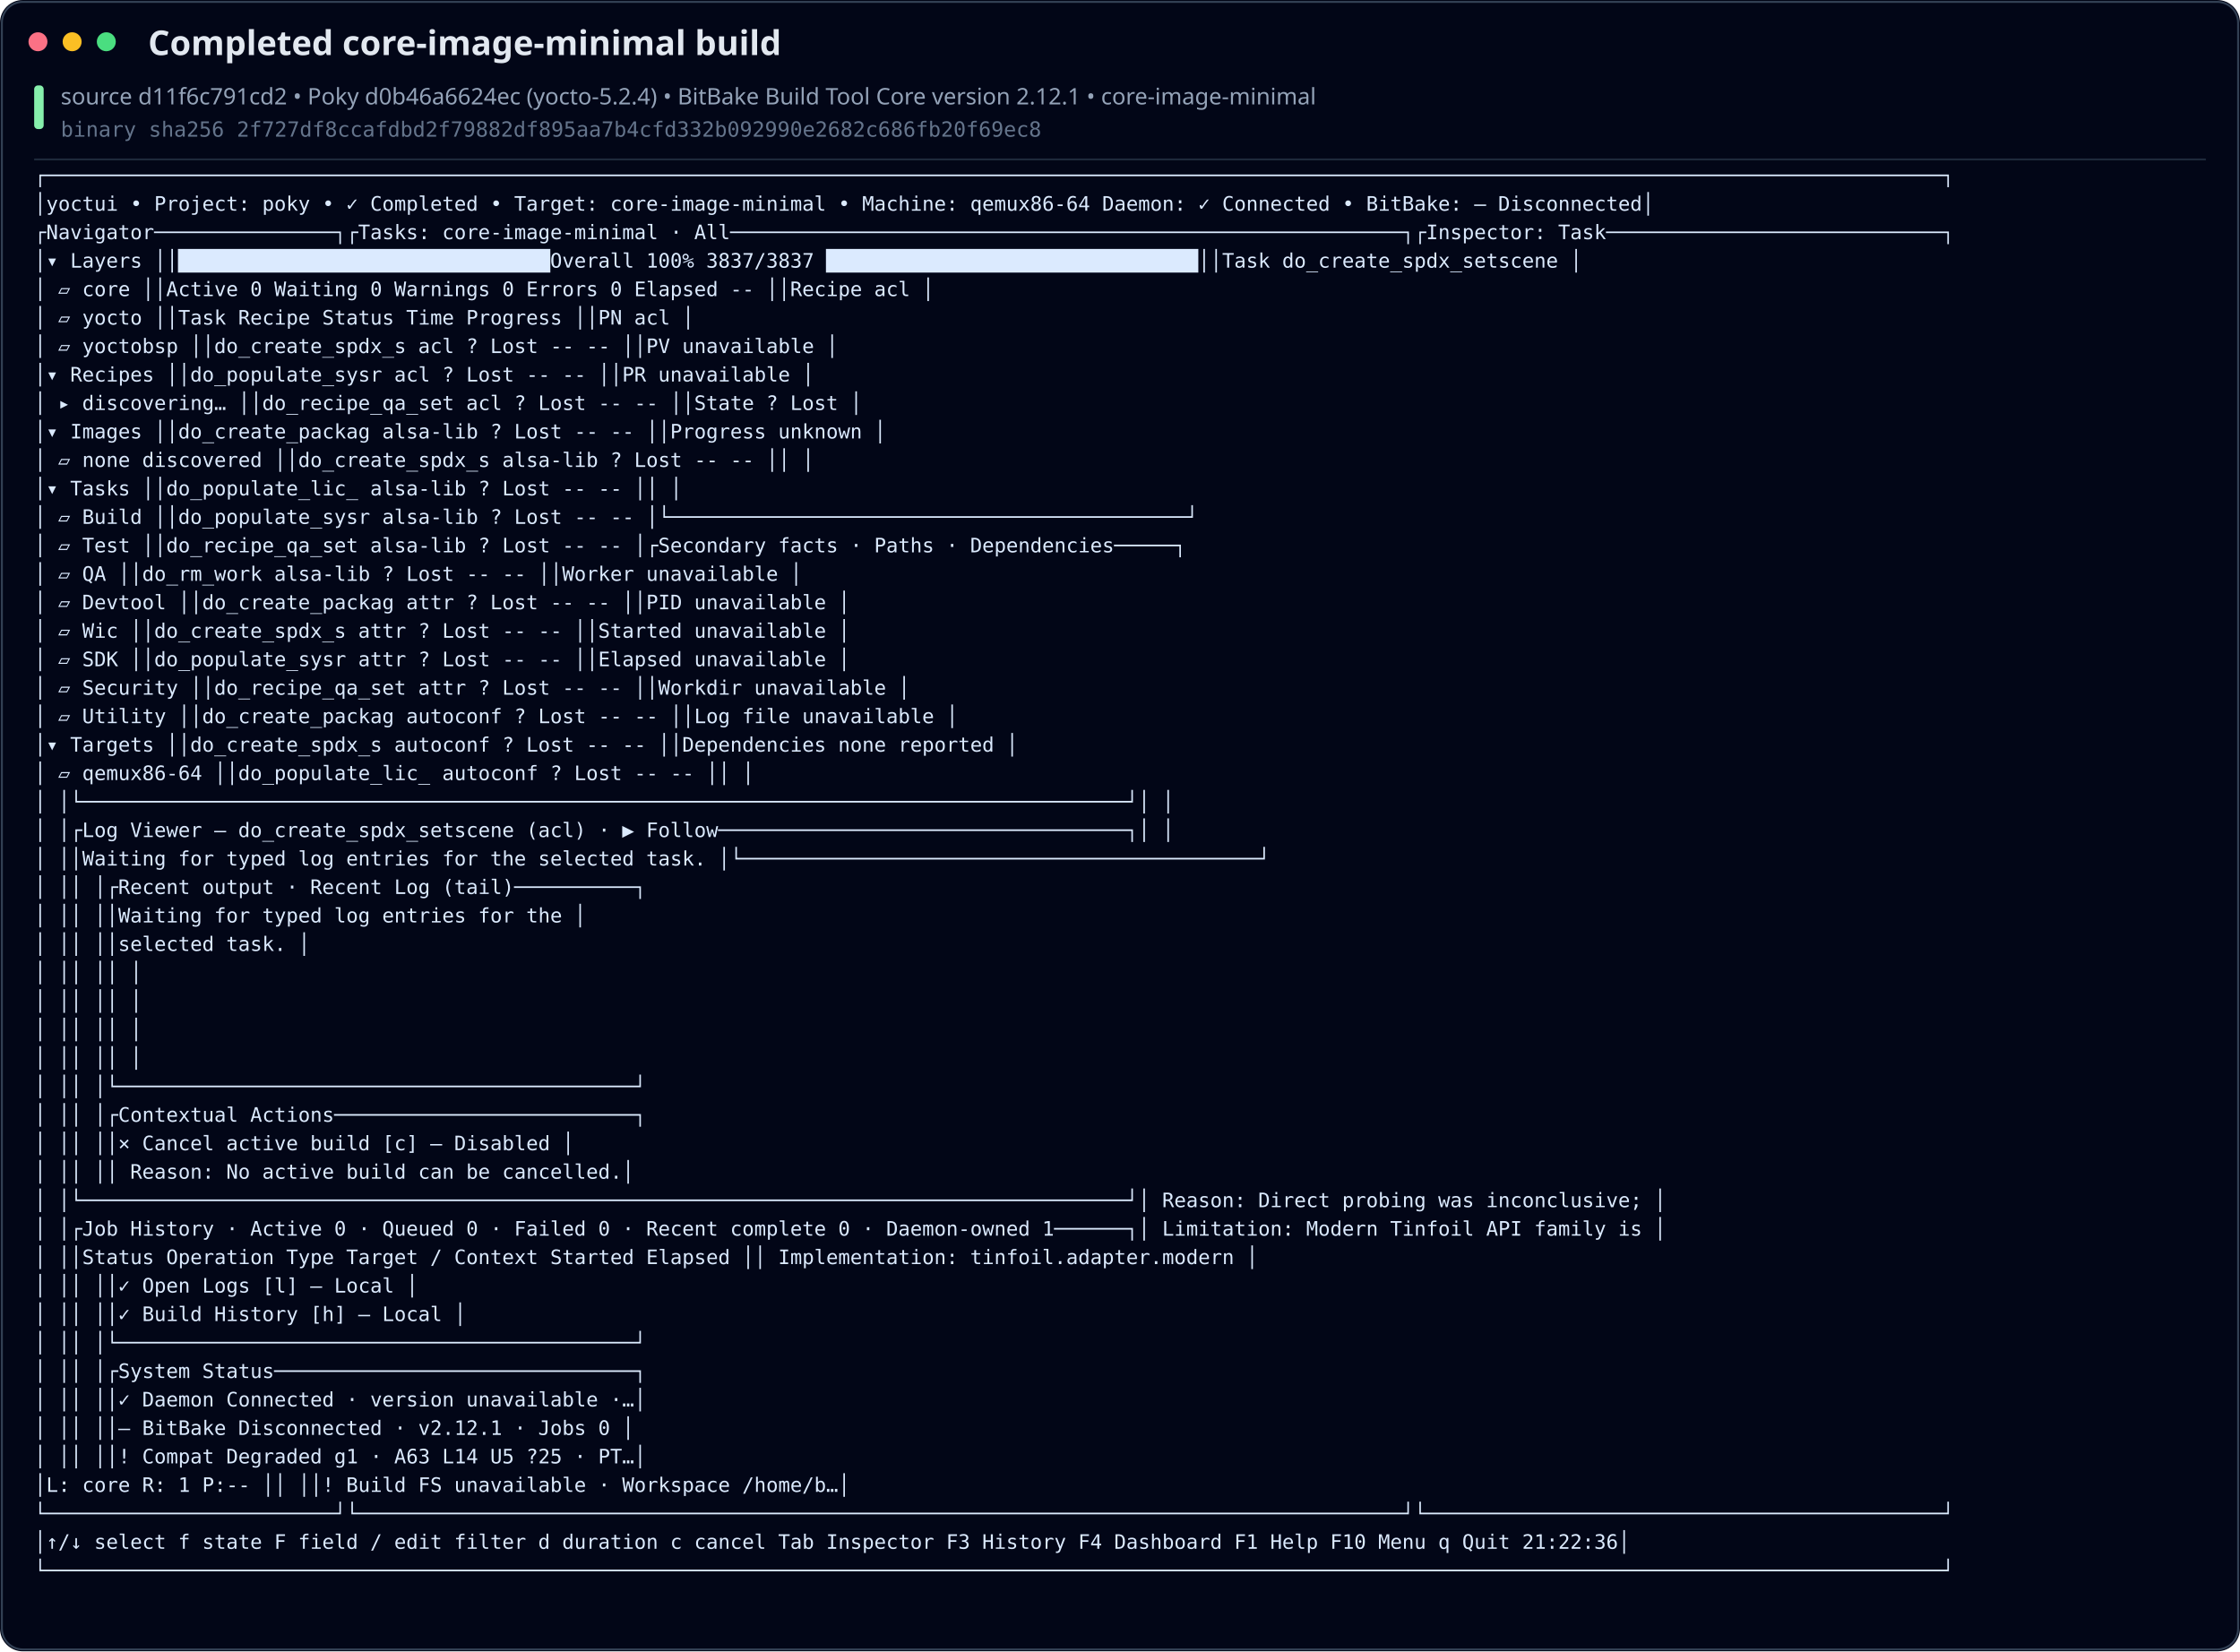
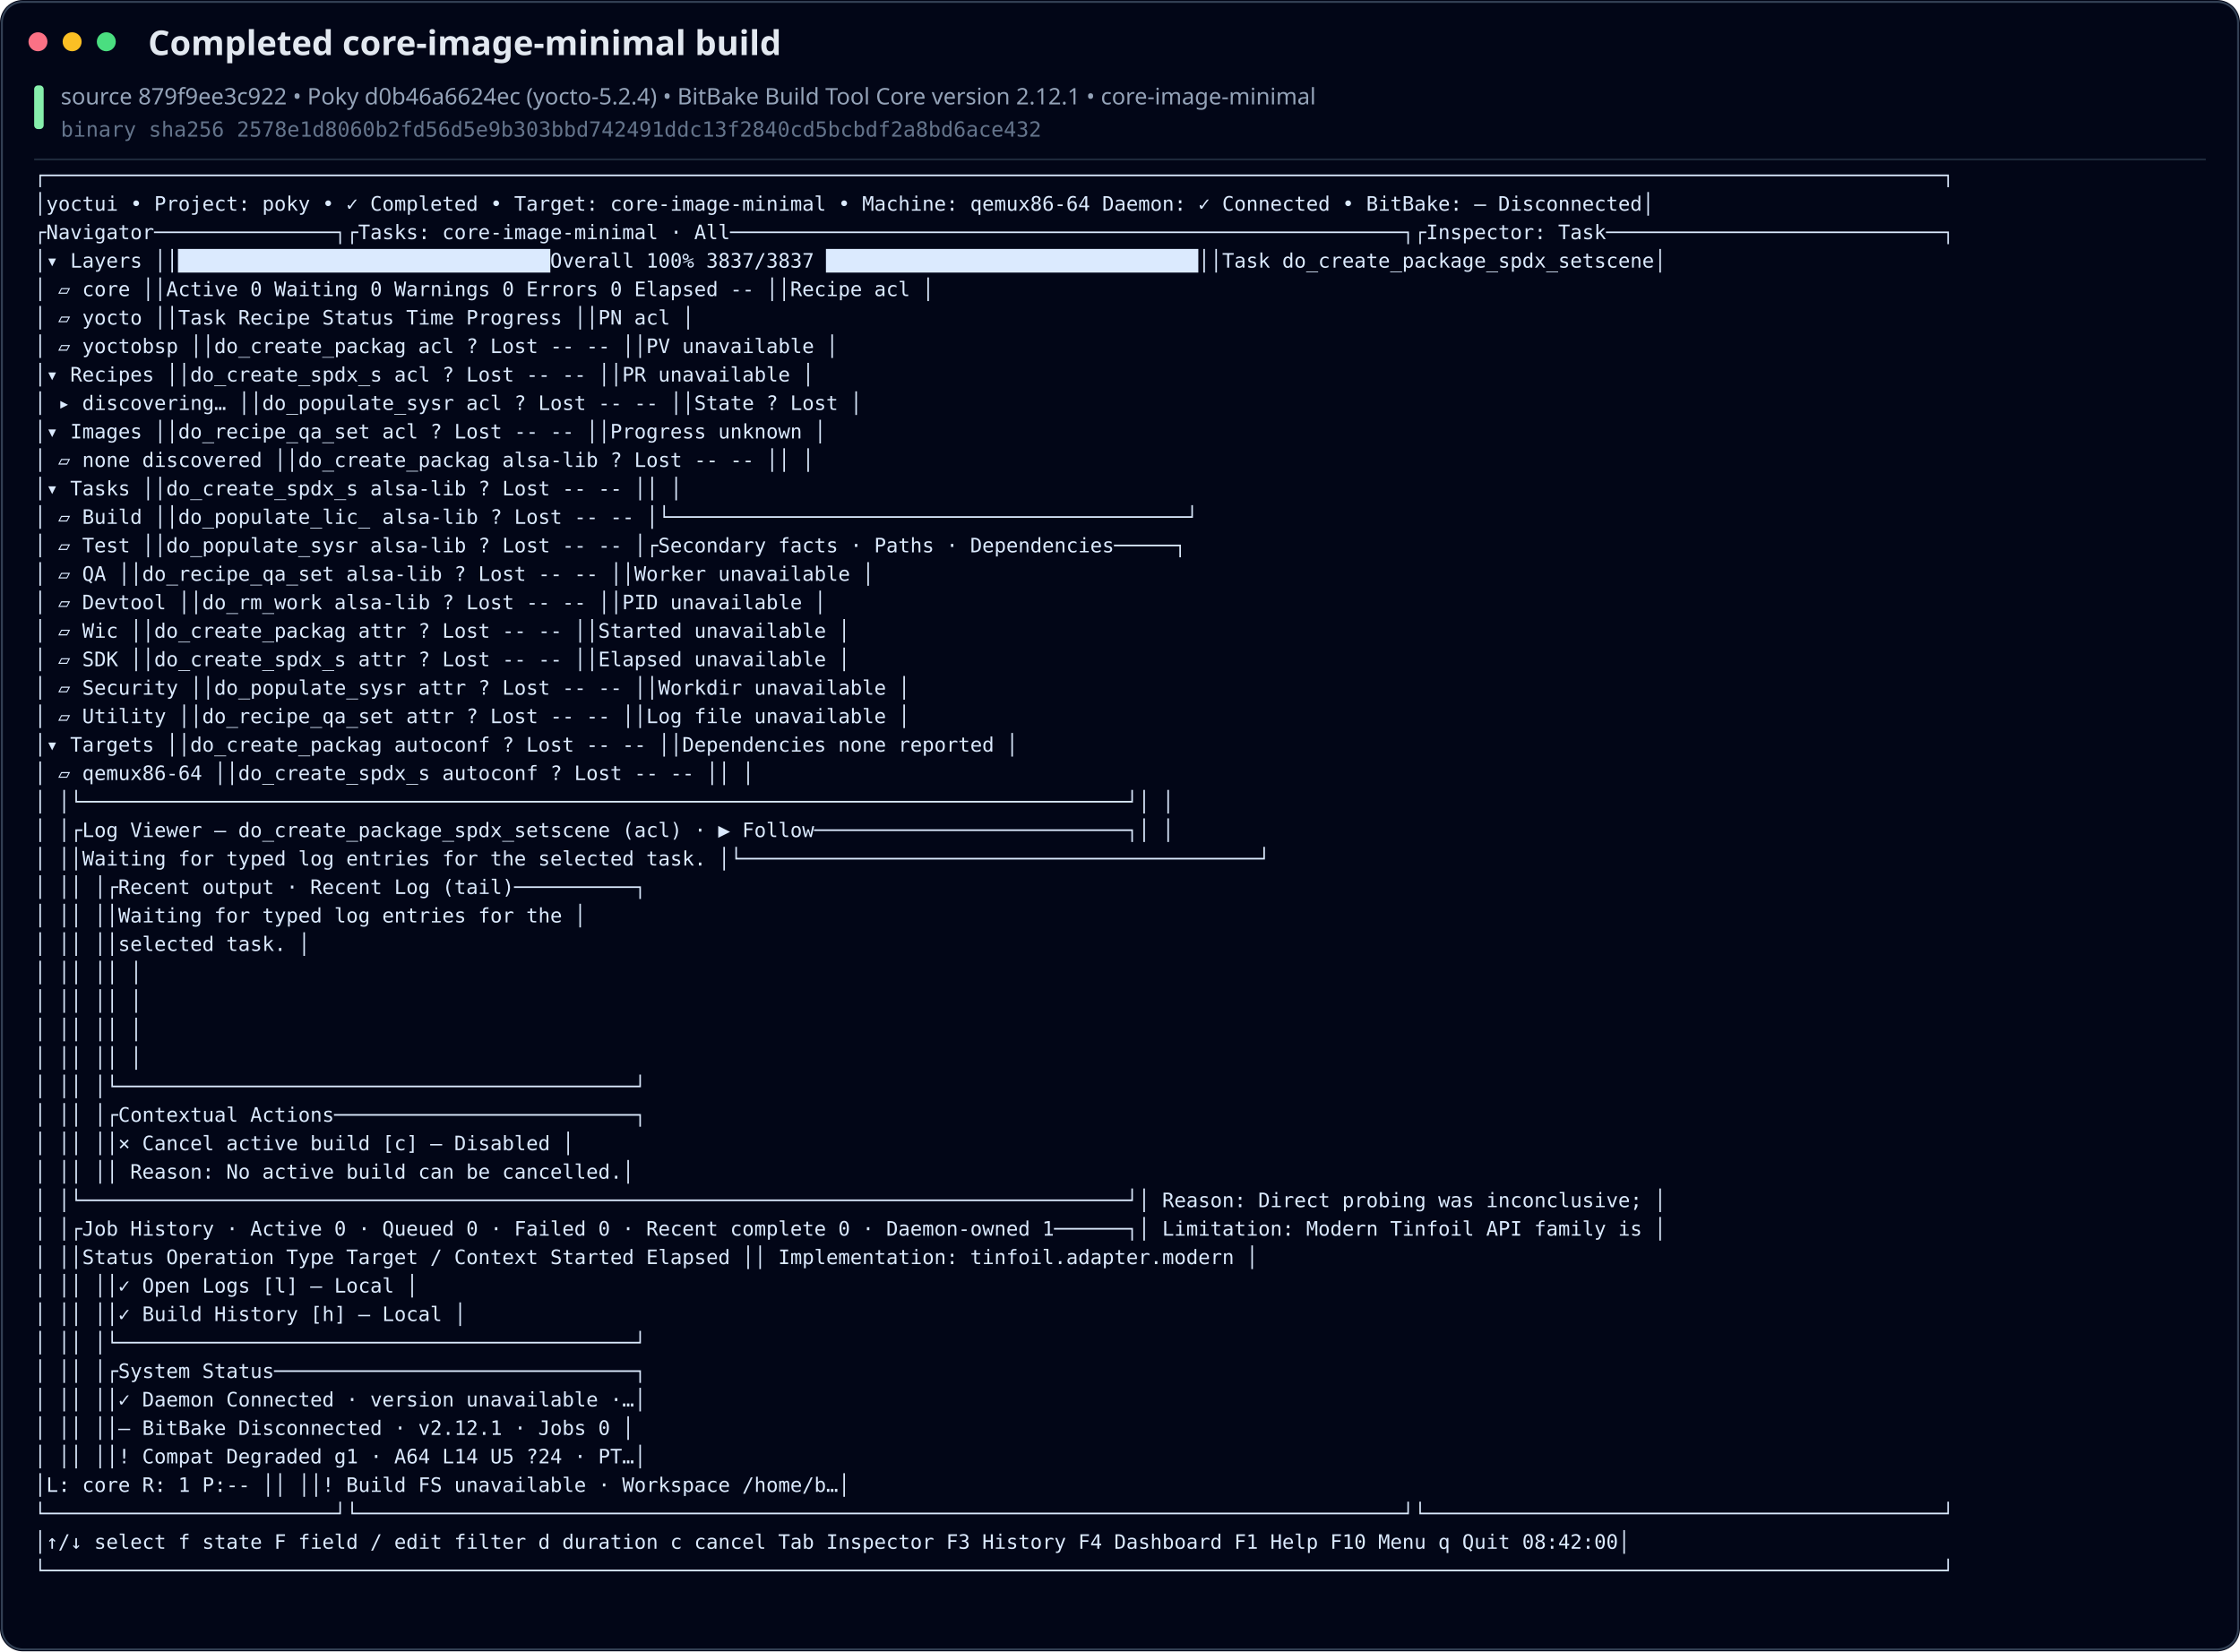
<svg xmlns="http://www.w3.org/2000/svg" width="1180" height="870" viewBox="0 0 1180 870" role="img" aria-labelledby="title description">
  <style>
  .heading { fill: #e2e8f0; font: 700 18px system-ui, sans-serif; }
  .provenance { fill: #94a3b8; font: 12px system-ui, sans-serif; }
  .hash { fill: #64748b; font: 11px ui-monospace, monospace; }
  .terminal { fill: #dbeafe; font: 10.5px 'DejaVu Sans Mono', 'Liberation Mono', monospace; white-space: pre; }
</style>
  <rect width="1180" height="870" rx="12" fill="#020617" />
  <rect x="1" y="1" width="1178" height="868" rx="11" fill="none" stroke="#334155" />
  <circle cx="20" cy="22" r="5" fill="#fb7185" />
  <circle cx="38" cy="22" r="5" fill="#fbbf24" />
  <circle cx="56" cy="22" r="5" fill="#4ade80" />
  <text x="78" y="29" class="heading">Completed core-image-minimal build</text>
  <rect x="18" y="45" width="5" height="23" rx="2" fill="#86efac" />
-   <text x="32" y="55" class="provenance">source d11f6c791cd2  •  Poky d0b46a6624ec (yocto-5.2.4)  •  BitBake Build Tool Core version 2.12.1  •  core-image-minimal</text>
-   <text x="32" y="72" class="hash">binary sha256 2f727df8ccafdbd2f79882df895aa7b4cfd332b092990e2682c686fb20f69ec8</text>
+   <text x="32" y="55" class="provenance">source 879f9ee3c922  •  Poky d0b46a6624ec (yocto-5.2.4)  •  BitBake Build Tool Core version 2.12.1  •  core-image-minimal</text>
+   <text x="32" y="72" class="hash">binary sha256 2578e1d8060b2fd56d5e9b303bbd742491ddc13f2840cd5bcbdf2a8bd6ace432</text>
  <line x1="18" y1="84" x2="1162" y2="84" stroke="#1e293b" />
  <text x="18" y="96" class="terminal">┌──────────────────────────────────────────────────────────────────────────────────────────────────────────────────────────────────────────────────────────────┐</text>
  <text x="18" y="111" class="terminal">│yoctui  •  Project: poky  •  ✓ Completed  •  Target: core-image-minimal  •  Machine: qemux86-64                Daemon: ✓ Connected  •  BitBake: – Disconnected│</text>
  <text x="18" y="126" class="terminal">┌Navigator───────────────┐┌Tasks: core-image-minimal · All────────────────────────────────────────────────────────┐┌Inspector: Task────────────────────────────┐</text>
-   <text x="18" y="141" class="terminal">│▾ Layers                ││███████████████████████████████Overall  100%  3837/3837 ███████████████████████████████││Task        do_create_spdx_setscene        │</text>
+   <text x="18" y="141" class="terminal">│▾ Layers                ││███████████████████████████████Overall  100%  3837/3837 ███████████████████████████████││Task        do_create_package_spdx_setscene│</text>
  <text x="18" y="156" class="terminal">│  ▱ core                ││Active 0  Waiting 0  Warnings 0  Errors 0  Elapsed --                                  ││Recipe      acl                            │</text>
  <text x="18" y="171" class="terminal">│  ▱ yocto               ││Task             Recipe                Status        Time      Progress                ││PN          acl                            │</text>
-   <text x="18" y="186" class="terminal">│  ▱ yoctobsp            ││do_create_spdx_s acl                   ? Lost        --        --                      ││PV          unavailable                    │</text>
-   <text x="18" y="201" class="terminal">│▾ Recipes               ││do_populate_sysr acl                   ? Lost        --        --                      ││PR          unavailable                    │</text>
-   <text x="18" y="216" class="terminal">│  ▸ discovering…        ││do_recipe_qa_set acl                   ? Lost        --        --                      ││State       ? Lost                         │</text>
-   <text x="18" y="231" class="terminal">│▾ Images                ││do_create_packag alsa-lib              ? Lost        --        --                      ││Progress    unknown                        │</text>
-   <text x="18" y="246" class="terminal">│  ▱ none discovered     ││do_create_spdx_s alsa-lib              ? Lost        --        --                      ││                                           │</text>
-   <text x="18" y="261" class="terminal">│▾ Tasks                 ││do_populate_lic_ alsa-lib              ? Lost        --        --                      ││                                           │</text>
-   <text x="18" y="276" class="terminal">│  ▱ Build               ││do_populate_sysr alsa-lib              ? Lost        --        --                      │└───────────────────────────────────────────┘</text>
-   <text x="18" y="291" class="terminal">│  ▱ Test                ││do_recipe_qa_set alsa-lib              ? Lost        --        --                      │┌Secondary facts · Paths · Dependencies─────┐</text>
-   <text x="18" y="306" class="terminal">│  ▱ QA                  ││do_rm_work       alsa-lib              ? Lost        --        --                      ││Worker      unavailable                    │</text>
-   <text x="18" y="321" class="terminal">│  ▱ Devtool             ││do_create_packag attr                  ? Lost        --        --                      ││PID         unavailable                    │</text>
-   <text x="18" y="336" class="terminal">│  ▱ Wic                 ││do_create_spdx_s attr                  ? Lost        --        --                      ││Started     unavailable                    │</text>
-   <text x="18" y="351" class="terminal">│  ▱ SDK                 ││do_populate_sysr attr                  ? Lost        --        --                      ││Elapsed     unavailable                    │</text>
-   <text x="18" y="366" class="terminal">│  ▱ Security            ││do_recipe_qa_set attr                  ? Lost        --        --                      ││Workdir     unavailable                    │</text>
-   <text x="18" y="381" class="terminal">│  ▱ Utility             ││do_create_packag autoconf              ? Lost        --        --                      ││Log file    unavailable                    │</text>
-   <text x="18" y="396" class="terminal">│▾ Targets               ││do_create_spdx_s autoconf              ? Lost        --        --                      ││Dependencies none reported                 │</text>
-   <text x="18" y="411" class="terminal">│  ▱ qemux86-64          ││do_populate_lic_ autoconf              ? Lost        --        --                      ││                                           │</text>
+   <text x="18" y="186" class="terminal">│  ▱ yoctobsp            ││do_create_packag acl                   ? Lost        --        --                      ││PV          unavailable                    │</text>
+   <text x="18" y="201" class="terminal">│▾ Recipes               ││do_create_spdx_s acl                   ? Lost        --        --                      ││PR          unavailable                    │</text>
+   <text x="18" y="216" class="terminal">│  ▸ discovering…        ││do_populate_sysr acl                   ? Lost        --        --                      ││State       ? Lost                         │</text>
+   <text x="18" y="231" class="terminal">│▾ Images                ││do_recipe_qa_set acl                   ? Lost        --        --                      ││Progress    unknown                        │</text>
+   <text x="18" y="246" class="terminal">│  ▱ none discovered     ││do_create_packag alsa-lib              ? Lost        --        --                      ││                                           │</text>
+   <text x="18" y="261" class="terminal">│▾ Tasks                 ││do_create_spdx_s alsa-lib              ? Lost        --        --                      ││                                           │</text>
+   <text x="18" y="276" class="terminal">│  ▱ Build               ││do_populate_lic_ alsa-lib              ? Lost        --        --                      │└───────────────────────────────────────────┘</text>
+   <text x="18" y="291" class="terminal">│  ▱ Test                ││do_populate_sysr alsa-lib              ? Lost        --        --                      │┌Secondary facts · Paths · Dependencies─────┐</text>
+   <text x="18" y="306" class="terminal">│  ▱ QA                  ││do_recipe_qa_set alsa-lib              ? Lost        --        --                      ││Worker      unavailable                    │</text>
+   <text x="18" y="321" class="terminal">│  ▱ Devtool             ││do_rm_work       alsa-lib              ? Lost        --        --                      ││PID         unavailable                    │</text>
+   <text x="18" y="336" class="terminal">│  ▱ Wic                 ││do_create_packag attr                  ? Lost        --        --                      ││Started     unavailable                    │</text>
+   <text x="18" y="351" class="terminal">│  ▱ SDK                 ││do_create_spdx_s attr                  ? Lost        --        --                      ││Elapsed     unavailable                    │</text>
+   <text x="18" y="366" class="terminal">│  ▱ Security            ││do_populate_sysr attr                  ? Lost        --        --                      ││Workdir     unavailable                    │</text>
+   <text x="18" y="381" class="terminal">│  ▱ Utility             ││do_recipe_qa_set attr                  ? Lost        --        --                      ││Log file    unavailable                    │</text>
+   <text x="18" y="396" class="terminal">│▾ Targets               ││do_create_packag autoconf              ? Lost        --        --                      ││Dependencies none reported                 │</text>
+   <text x="18" y="411" class="terminal">│  ▱ qemux86-64          ││do_create_spdx_s autoconf              ? Lost        --        --                      ││                                           │</text>
  <text x="18" y="426" class="terminal">│                        │└───────────────────────────────────────────────────────────────────────────────────────┘│                                           │</text>
-   <text x="18" y="441" class="terminal">│                        │┌Log Viewer — do_create_spdx_setscene (acl) · ▶ Follow──────────────────────────────────┐│                                           │</text>
+   <text x="18" y="441" class="terminal">│                        │┌Log Viewer — do_create_package_spdx_setscene (acl) · ▶ Follow──────────────────────────┐│                                           │</text>
  <text x="18" y="456" class="terminal">│                        ││Waiting for typed log entries for the selected task.                                   │└───────────────────────────────────────────┘</text>
  <text x="18" y="471" class="terminal">│                        ││                                                                                       │┌Recent output · Recent Log (tail)──────────┐</text>
  <text x="18" y="486" class="terminal">│                        ││                                                                                       ││Waiting for typed log entries for the      │</text>
  <text x="18" y="501" class="terminal">│                        ││                                                                                       ││selected task.                             │</text>
  <text x="18" y="516" class="terminal">│                        ││                                                                                       ││                                           │</text>
  <text x="18" y="531" class="terminal">│                        ││                                                                                       ││                                           │</text>
  <text x="18" y="546" class="terminal">│                        ││                                                                                       ││                                           │</text>
  <text x="18" y="561" class="terminal">│                        ││                                                                                       ││                                           │</text>
  <text x="18" y="576" class="terminal">│                        ││                                                                                       │└───────────────────────────────────────────┘</text>
  <text x="18" y="591" class="terminal">│                        ││                                                                                       │┌Contextual Actions─────────────────────────┐</text>
  <text x="18" y="606" class="terminal">│                        ││                                                                                       ││× Cancel active build  [c] — Disabled      │</text>
  <text x="18" y="621" class="terminal">│                        ││                                                                                       ││  Reason: No active build can be cancelled.│</text>
  <text x="18" y="636" class="terminal">│                        │└───────────────────────────────────────────────────────────────────────────────────────┘│  Reason: Direct probing was inconclusive; │</text>
  <text x="18" y="651" class="terminal">│                        │┌Job History · Active 0 · Queued 0 · Failed 0 · Recent complete 0 · Daemon-owned 1──────┐│  Limitation: Modern Tinfoil API family is │</text>
  <text x="18" y="666" class="terminal">│                        ││Status        Operation       Type         Target / Context         Started   Elapsed  ││  Implementation: tinfoil.adapter.modern   │</text>
  <text x="18" y="681" class="terminal">│                        ││                                                                                       ││✓ Open Logs            [l] — Local         │</text>
  <text x="18" y="696" class="terminal">│                        ││                                                                                       ││✓ Build History        [h] — Local         │</text>
  <text x="18" y="711" class="terminal">│                        ││                                                                                       │└───────────────────────────────────────────┘</text>
  <text x="18" y="726" class="terminal">│                        ││                                                                                       │┌System Status──────────────────────────────┐</text>
  <text x="18" y="741" class="terminal">│                        ││                                                                                       ││✓ Daemon Connected · version unavailable ·…│</text>
  <text x="18" y="756" class="terminal">│                        ││                                                                                       ││– BitBake Disconnected · v2.12.1 · Jobs 0  │</text>
-   <text x="18" y="771" class="terminal">│                        ││                                                                                       ││! Compat Degraded g1 · A63 L14 U5 ?25 · PT…│</text>
+   <text x="18" y="771" class="terminal">│                        ││                                                                                       ││! Compat Degraded g1 · A64 L14 U5 ?24 · PT…│</text>
  <text x="18" y="786" class="terminal">│L: core  R: 1  P:--     ││                                                                                       ││! Build FS unavailable · Workspace /home/b…│</text>
  <text x="18" y="801" class="terminal">└────────────────────────┘└───────────────────────────────────────────────────────────────────────────────────────┘└───────────────────────────────────────────┘</text>
-   <text x="18" y="816" class="terminal">│↑/↓ select   f state   F field   / edit filter   d duration   c cancel   Tab Inspector   F3 History   F4 Dashboard   F1 Help   F10 Menu   q Quit      21:22:36│</text>
+   <text x="18" y="816" class="terminal">│↑/↓ select   f state   F field   / edit filter   d duration   c cancel   Tab Inspector   F3 History   F4 Dashboard   F1 Help   F10 Menu   q Quit      08:42:00│</text>
  <text x="18" y="831" class="terminal">└──────────────────────────────────────────────────────────────────────────────────────────────────────────────────────────────────────────────────────────────┘</text>
</svg>
